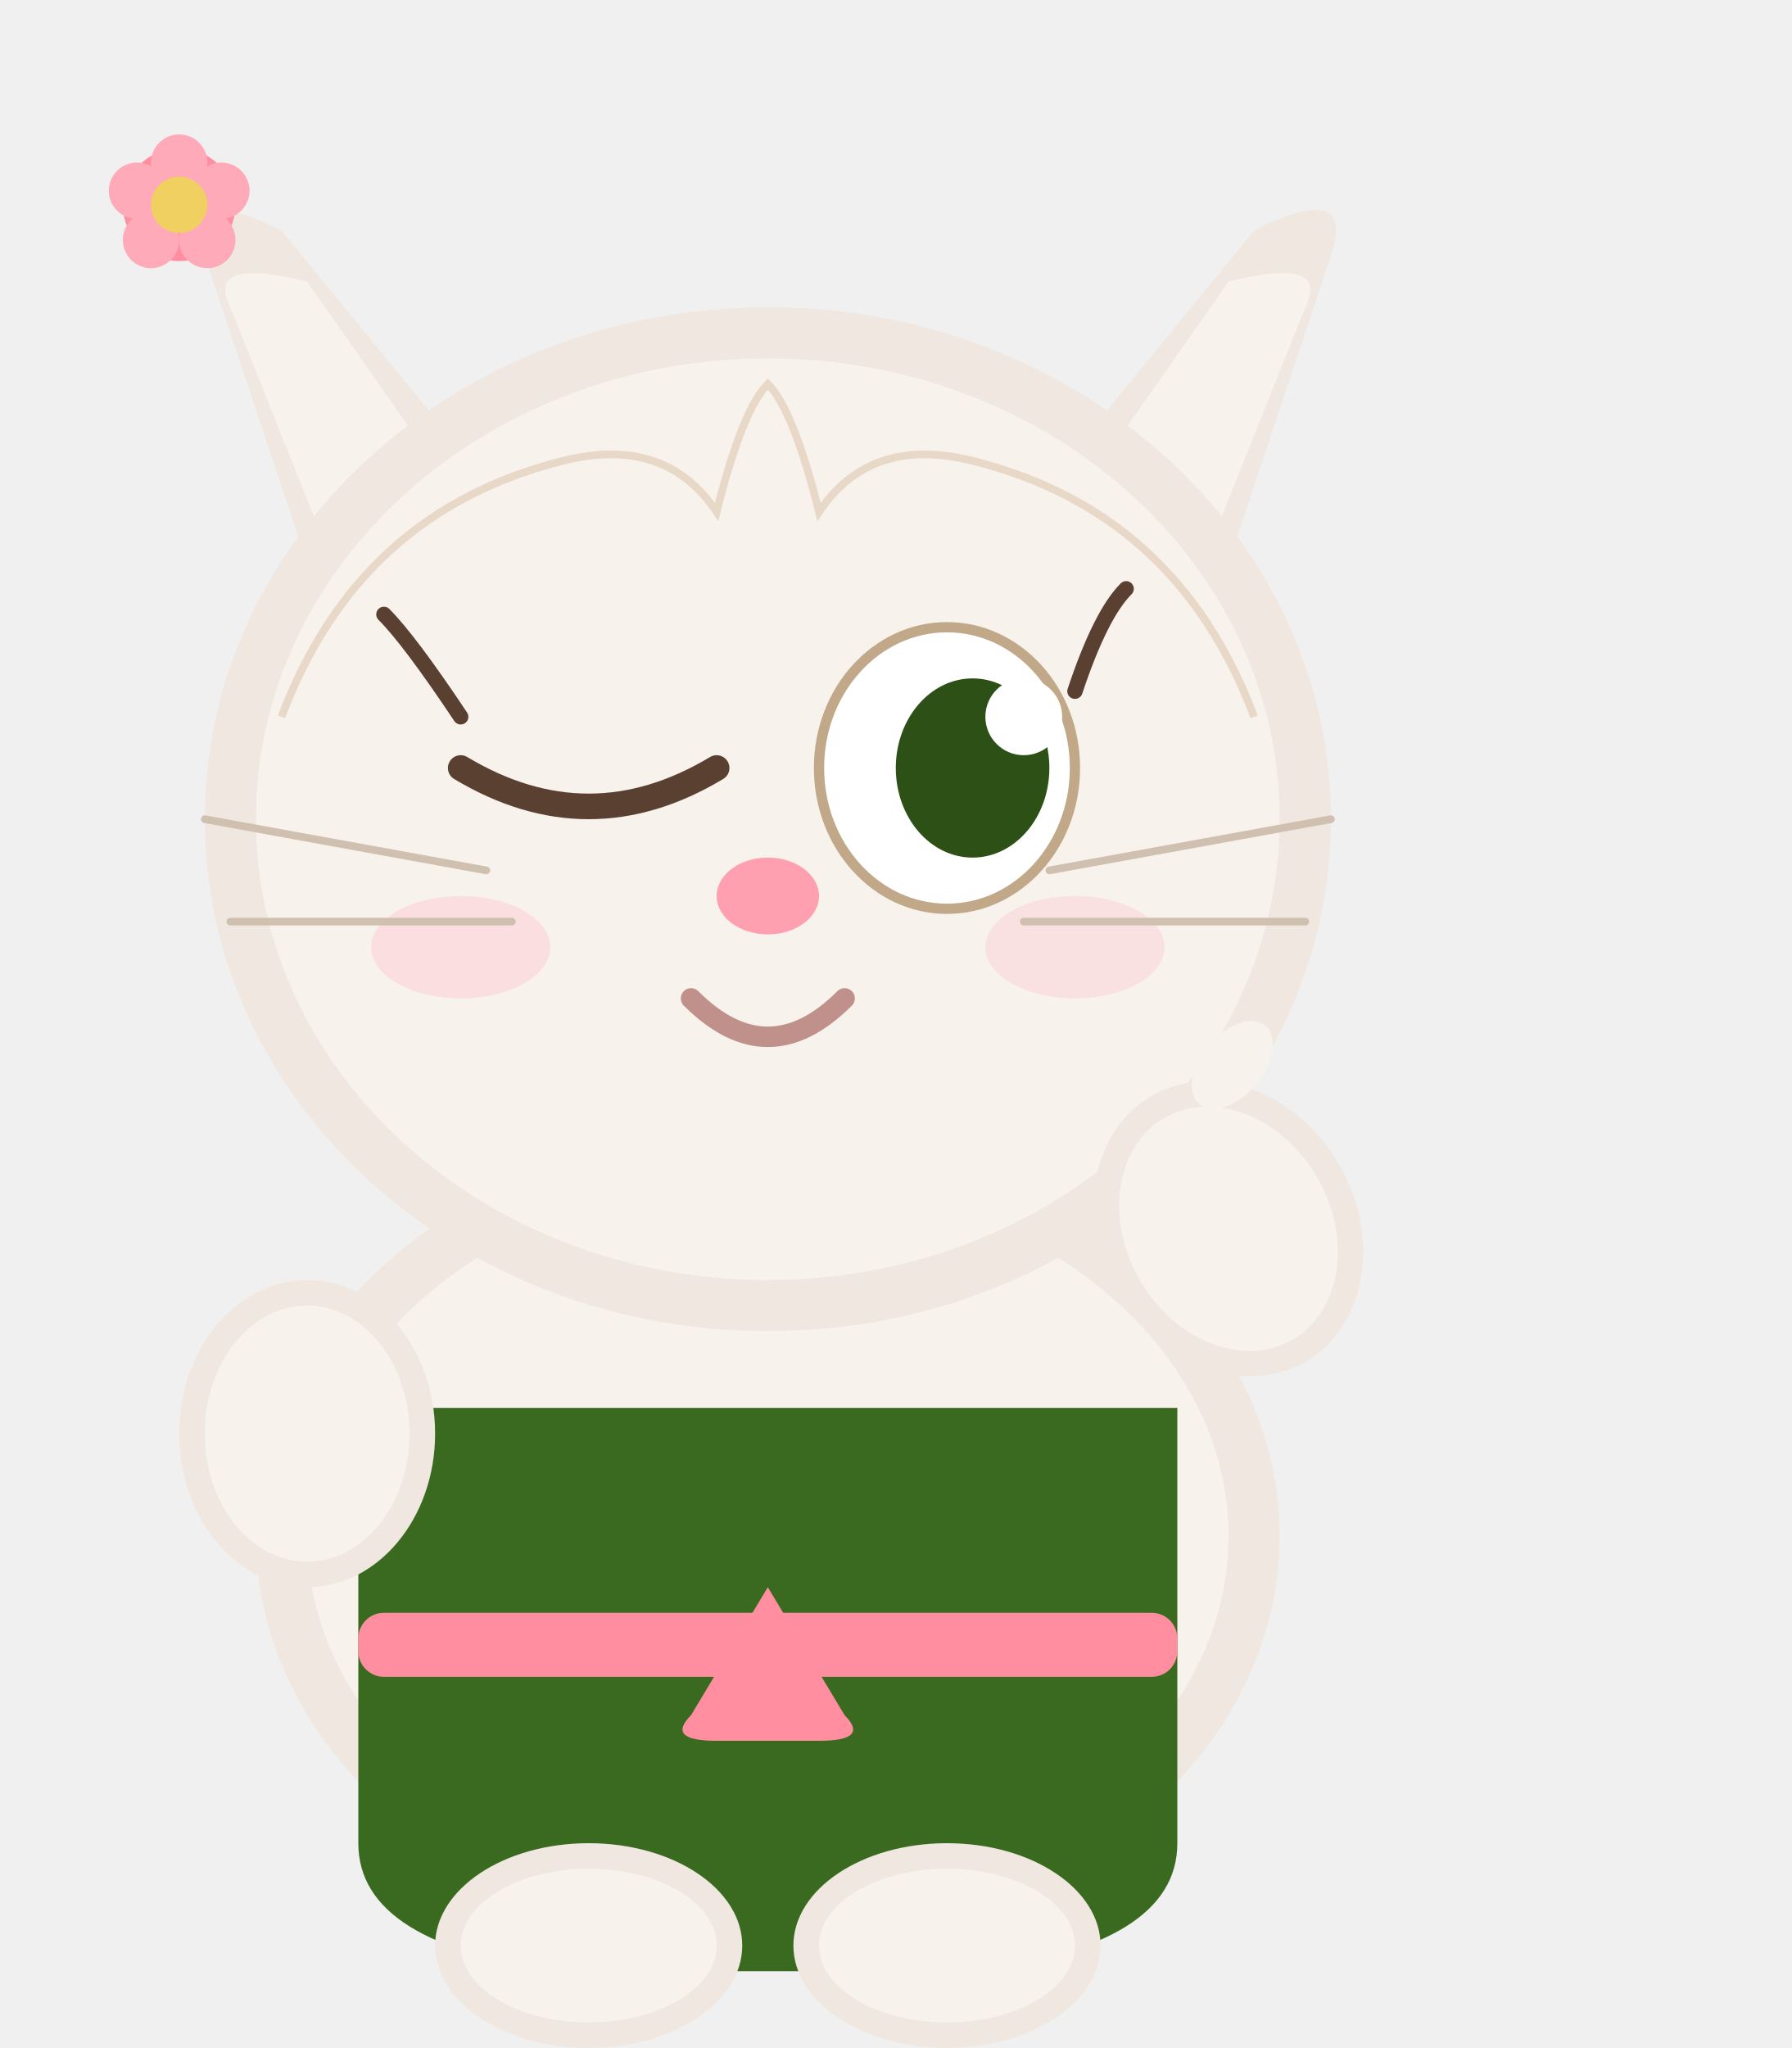
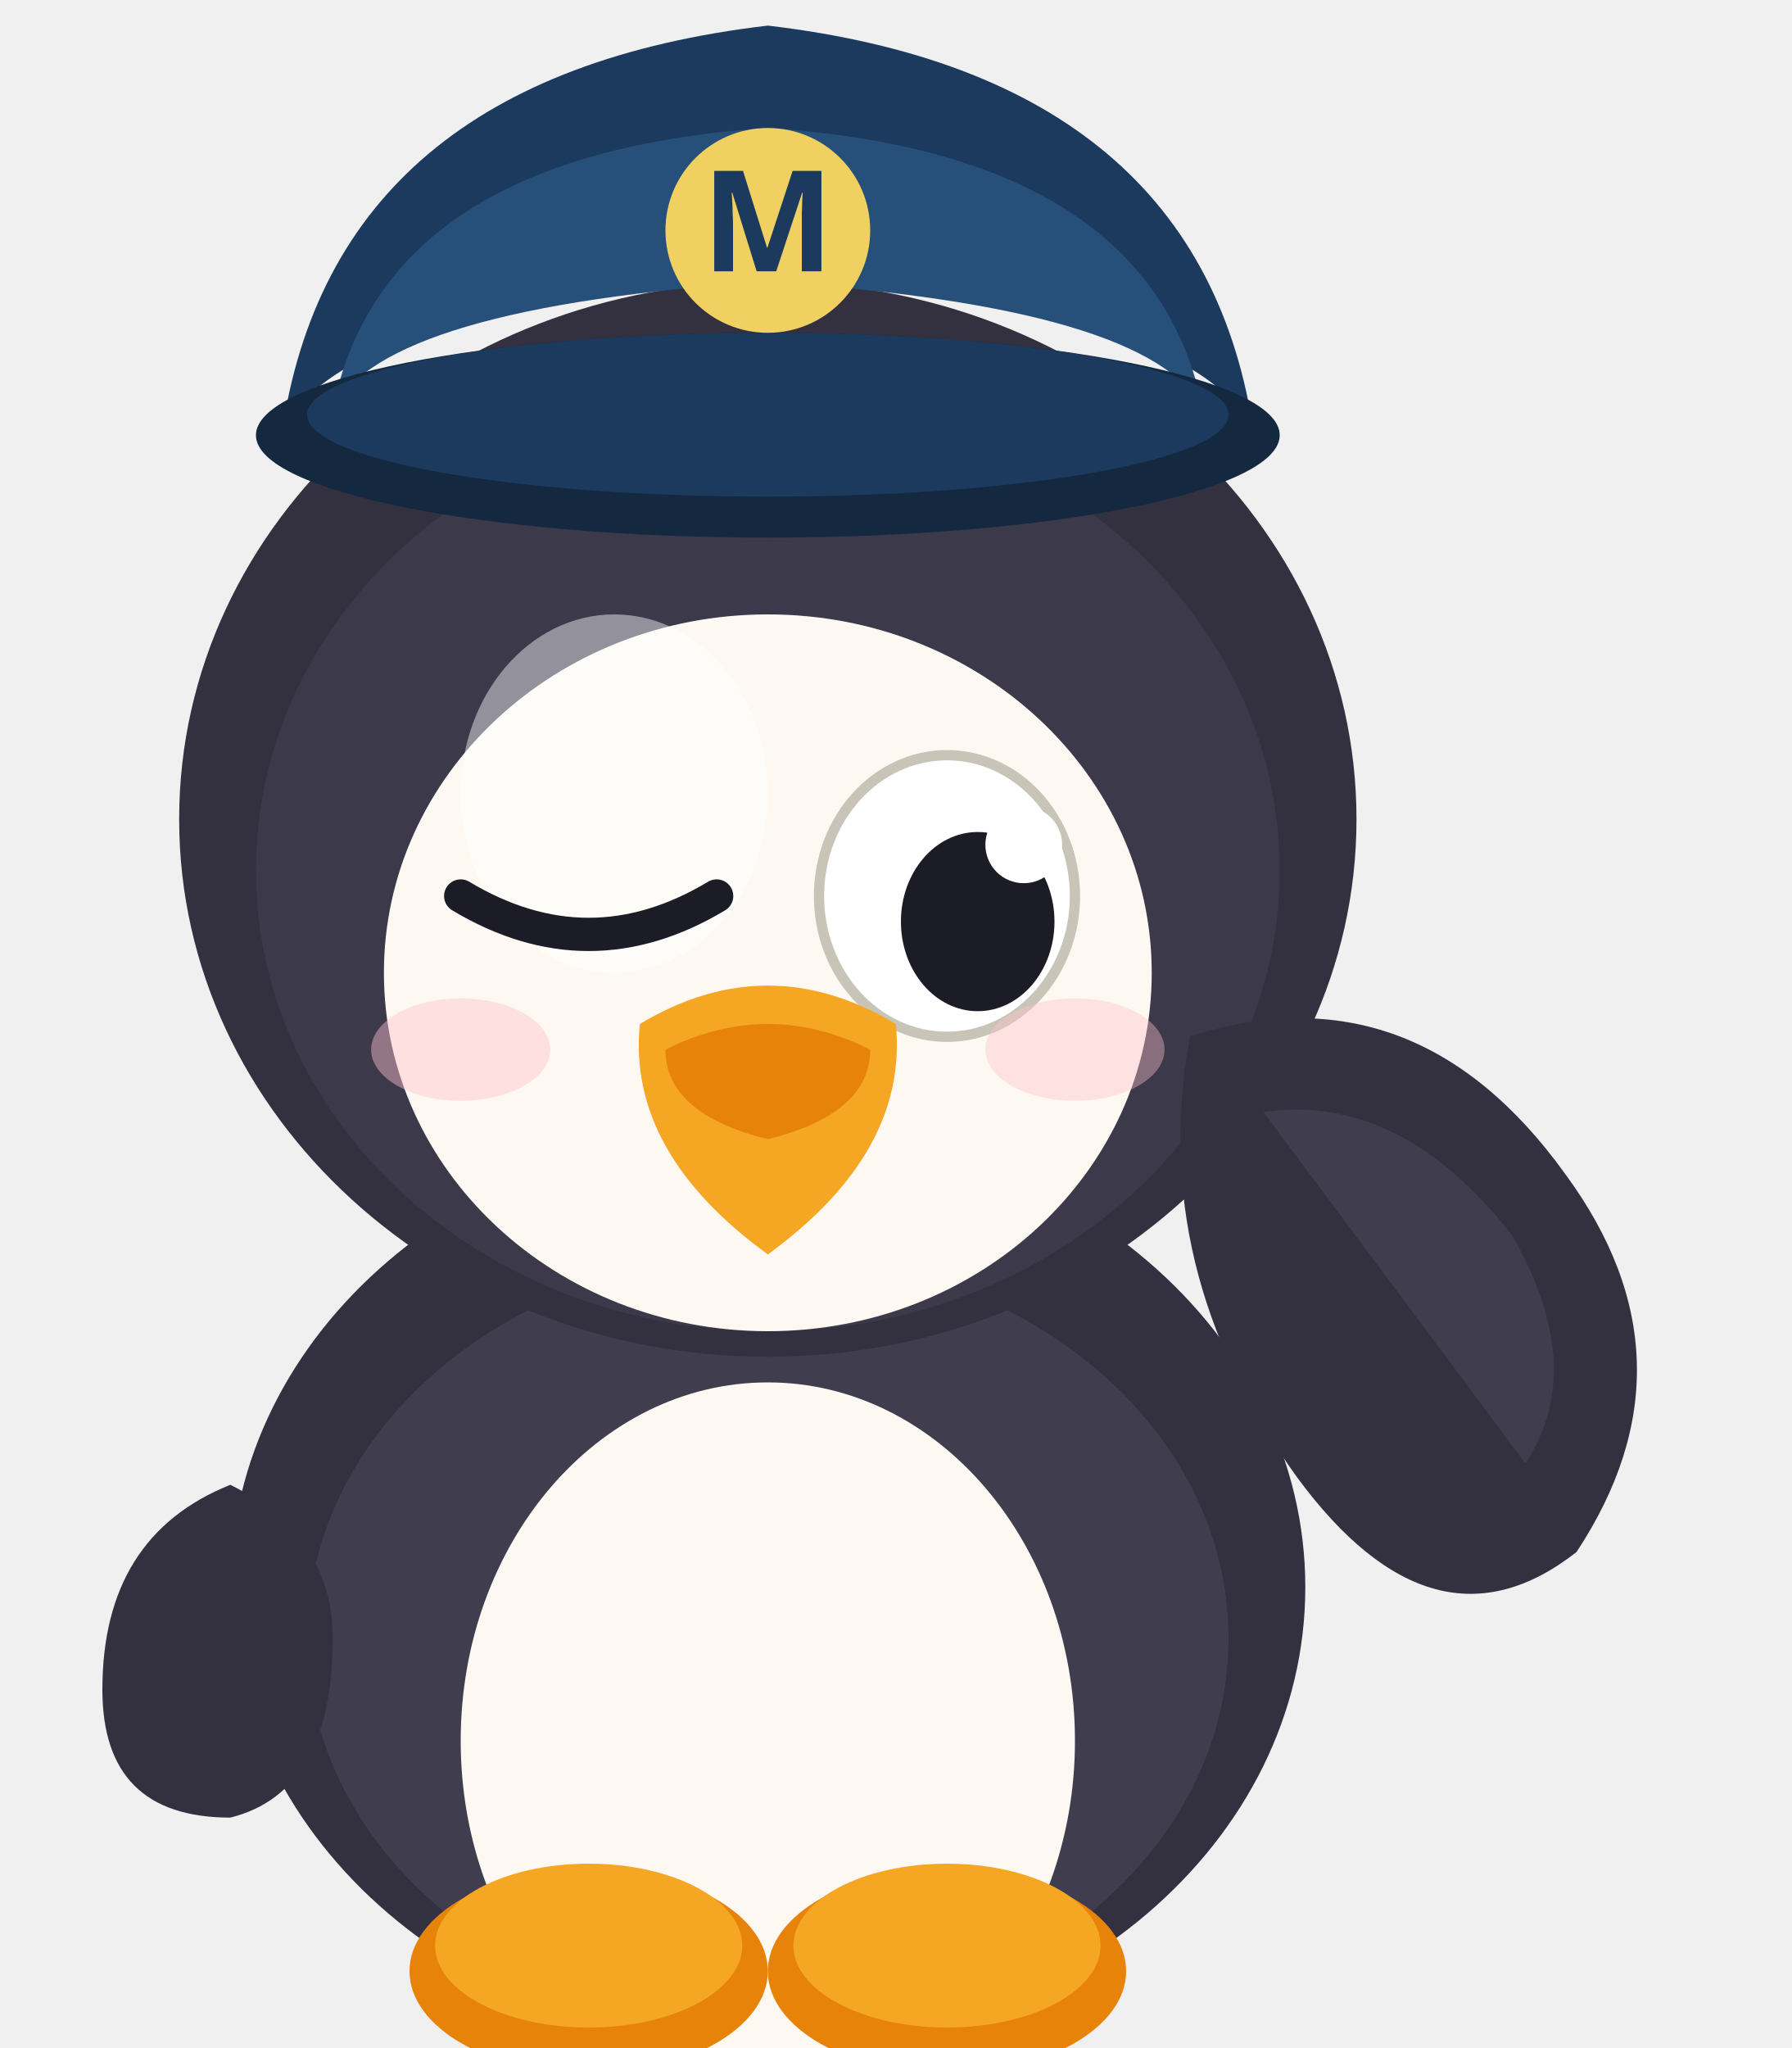
<svg xmlns="http://www.w3.org/2000/svg" viewBox="0 0 70 80">
-   <ellipse cx="30" cy="60" rx="20" ry="16" fill="#f0e8e0" />
-   <ellipse cx="30" cy="60" rx="18" ry="14" fill="#f8f2ec" />
-   <path d="M14 55 L14 72 Q14 76 22 77 L38 77 Q46 76 46 72 L46 55" fill="#3a6a20" />
-   <rect x="14" y="63" width="32" height="2.5" rx="1" fill="#ff8fa0" />
-   <path d="M30 62 L27 67 Q26 68 28 68 L32 68 Q34 68 33 67Z" fill="#ff8fa0" />
-   <path d="M14 28 L8 10 Q7 7 11 9 L20 20Z" fill="#f0e8e0" />
-   <path d="M15 27 L9 12 Q8 10 12 11 L19 21Z" fill="#f8f2ec" />
-   <g transform="translate(7,8) scale(0.55)">
-     <circle cx="0" cy="0" r="4" fill="#ff8fa0" />
-     <circle cx="0" cy="-3" r="2" fill="#ffaab8" />
-     <circle cx="3" cy="-1" r="2" fill="#ffaab8" />
-     <circle cx="2" cy="2.5" r="2" fill="#ffaab8" />
-     <circle cx="-2" cy="2.5" r="2" fill="#ffaab8" />
-     <circle cx="-3" cy="-1" r="2" fill="#ffaab8" />
-     <circle cx="0" cy="0" r="2" fill="#f0d060" />
+   <ellipse cx="30" cy="62" rx="21" ry="18" fill="#33313f" />
+   <ellipse cx="30" cy="64" rx="18" ry="15" fill="#403e4e" />
+   <ellipse cx="30" cy="68" rx="12" ry="14" fill="#fdf9f2" />
+   <path d="M19 47 Q30 54 41 47" fill="#2d5016" />
+   <path d="M22 48 Q30 52 38 48" fill="#4a7a2e" />
+   <ellipse cx="30" cy="32" rx="23" ry="21" fill="#33313f" />
+   <ellipse cx="30" cy="34" rx="20" ry="18" fill="#3b394a" />
+   <ellipse cx="30" cy="38" rx="15" ry="14" fill="#fdf9f2" />
+   <ellipse cx="24" cy="31" rx="6" ry="7" fill="#ffffff" opacity="0.45" />
+   <path d="M11 17 Q13 3 30 1 Q47 3 49 17 Q47 12 30 11 Q13 12 11 17Z" fill="#1c3a5e" />
+   <path d="M13 16 Q15 6 30 5 Q45 6 47 16 Q45 12 30 11 Q15 12 13 16Z" fill="#26507a" />
+   <ellipse cx="30" cy="17" rx="20" ry="4" fill="#14283f" />
+   <ellipse cx="30" cy="16.2" rx="18" ry="3.2" fill="#1c3a5e" />
+   <circle cx="30" cy="9" r="4" fill="#f0d060" />
+   <text x="30" y="10.6" font-family="'Hiragino Sans', 'Yu Gothic', sans-serif" font-size="5.5" font-weight="700" fill="#1c3a5e" text-anchor="middle">M</text>
+   <ellipse cx="37" cy="35" rx="5" ry="5.5" fill="white" stroke="#c8c4b8" stroke-width="0.4" />
+   <ellipse cx="38.2" cy="36" rx="3" ry="3.5" fill="#1c1c26" />
+   <circle cx="40" cy="33" r="1.5" fill="white" />
+   <path d="M18 35 Q23 38 28 35" stroke="#1c1c26" stroke-width="1.3" fill="none" stroke-linecap="round" />
+   <ellipse cx="18" cy="41" rx="3.5" ry="2" fill="#ffc0cb" opacity="0.45" />
+   <ellipse cx="42" cy="41" rx="3.5" ry="2" fill="#ffc0cb" opacity="0.4" />
+   <path d="M25 40 Q30 37 35 40 Q35.5 45 30 49 Q24.5 45 25 40Z" fill="#f5a623" />
+   <path d="M26 41 Q30 39 34 41 Q34 43.5 30 44.5 Q26 43.5 26 41Z" fill="#e8830a" />
+   <path d="M9 58 Q4 60 4 66 Q4 71 9 71 Q13 70 13 64 Q13 60 9 58Z" fill="#33313f" />
+   <g transform="translate(52, 50) rotate(-30)">
+     <path d="M0 -11 Q9 -9 10 1 Q11 10 3 14 Q-4 15 -5 6 Q-6 -4 0 -11Z" fill="#33313f" />
+     <path d="M1 -7 Q6 -5 7 2 Q7 8 3 10" fill="#403e4e" />
  </g>
-   <path d="M46 28 L52 10 Q53 7 49 9 L40 20Z" fill="#f0e8e0" />
-   <path d="M45 27 L51 12 Q52 10 48 11 L41 21Z" fill="#f8f2ec" />
-   <ellipse cx="30" cy="32" rx="22" ry="20" fill="#f0e8e0" />
-   <ellipse cx="30" cy="32" rx="20" ry="18" fill="#f8f2ec" />
-   <path d="M11 28 Q14 20 22 18 Q26 17 28 20 Q29 16 30 15 Q31 16 32 20 Q34 17 38 18 Q46 20 49 28" fill="#f8f2ec" stroke="#e8d8c8" stroke-width="0.3" />
-   <ellipse cx="37" cy="30" rx="5" ry="5.5" fill="white" stroke="#c0a888" stroke-width="0.4" />
-   <ellipse cx="38" cy="30" rx="3" ry="3.5" fill="#2d5016" />
-   <circle cx="40" cy="28" r="1.5" fill="white" />
-   <path d="M18 30 Q23 33 28 30" stroke="#5a4030" stroke-width="1" fill="none" stroke-linecap="round" />
-   <g stroke="#5a4030" stroke-width="0.6" stroke-linecap="round" fill="none">
-     <path d="M42 27 Q43 24 44 23" />
-     <path d="M18 28 Q16 25 15 24" />
-   </g>
-   <ellipse cx="30" cy="35" rx="2" ry="1.5" fill="#ffa0b0" />
-   <ellipse cx="18" cy="37" rx="3.5" ry="2" fill="#ffc0cb" opacity="0.4" />
-   <ellipse cx="42" cy="37" rx="3.5" ry="2" fill="#ffc0cb" opacity="0.35" />
-   <path d="M27 39 Q30 42 33 39" stroke="#c0908a" stroke-width="0.8" fill="none" stroke-linecap="round" />
-   <g stroke="#d0c0b0" stroke-width="0.3" stroke-linecap="round">
-     <line x1="8" y1="32" x2="19" y2="34" />
-     <line x1="9" y1="36" x2="20" y2="36" />
-     <line x1="52" y1="32" x2="41" y2="34" />
-     <line x1="51" y1="36" x2="40" y2="36" />
-   </g>
-   <ellipse cx="12" cy="56" rx="5" ry="6" fill="#f0e8e0" />
-   <ellipse cx="12" cy="56" rx="4" ry="5" fill="#f8f2ec" />
-   <g transform="translate(48, 48) rotate(-30)">
-     <ellipse cx="0" cy="0" rx="5" ry="6" fill="#f0e8e0" />
-     <ellipse cx="0" cy="0" rx="4" ry="5" fill="#f8f2ec" />
-     <ellipse cx="5" cy="-4" rx="2" ry="1.2" fill="#f8f2ec" transform="rotate(-20)" />
-   </g>
-   <ellipse cx="23" cy="76" rx="6" ry="4" fill="#f0e8e0" />
-   <ellipse cx="23" cy="76" rx="5" ry="3" fill="#f8f2ec" />
-   <ellipse cx="37" cy="76" rx="6" ry="4" fill="#f0e8e0" />
-   <ellipse cx="37" cy="76" rx="5" ry="3" fill="#f8f2ec" />
+   <ellipse cx="23" cy="77" rx="7" ry="4" fill="#e8830a" />
+   <ellipse cx="23" cy="76" rx="6" ry="3.2" fill="#f5a623" />
+   <ellipse cx="37" cy="77" rx="7" ry="4" fill="#e8830a" />
+   <ellipse cx="37" cy="76" rx="6" ry="3.2" fill="#f5a623" />
</svg>
